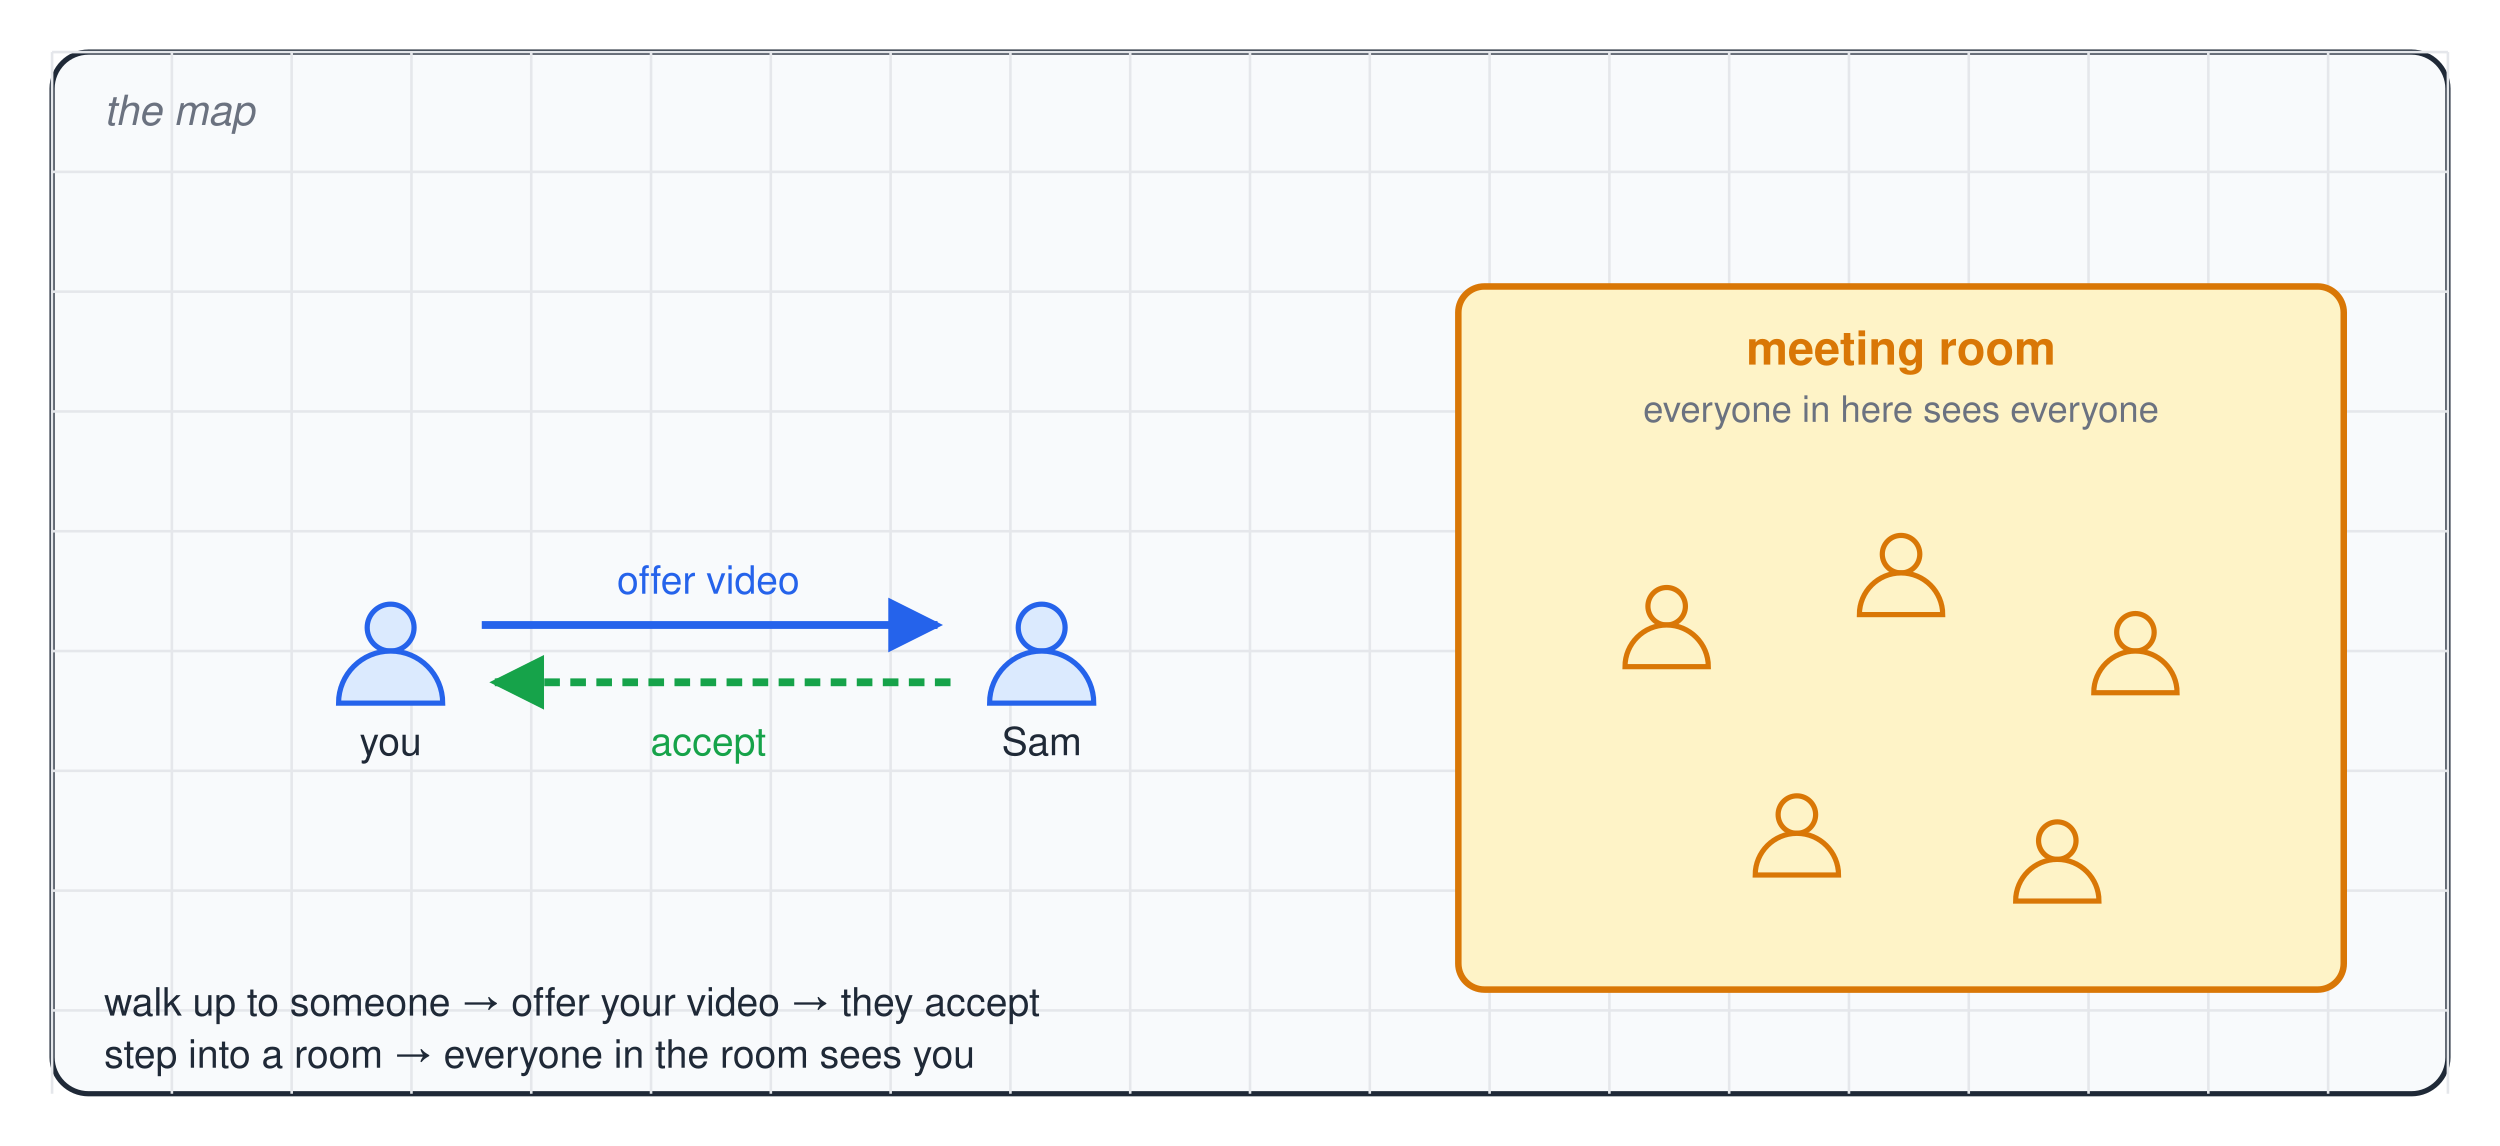
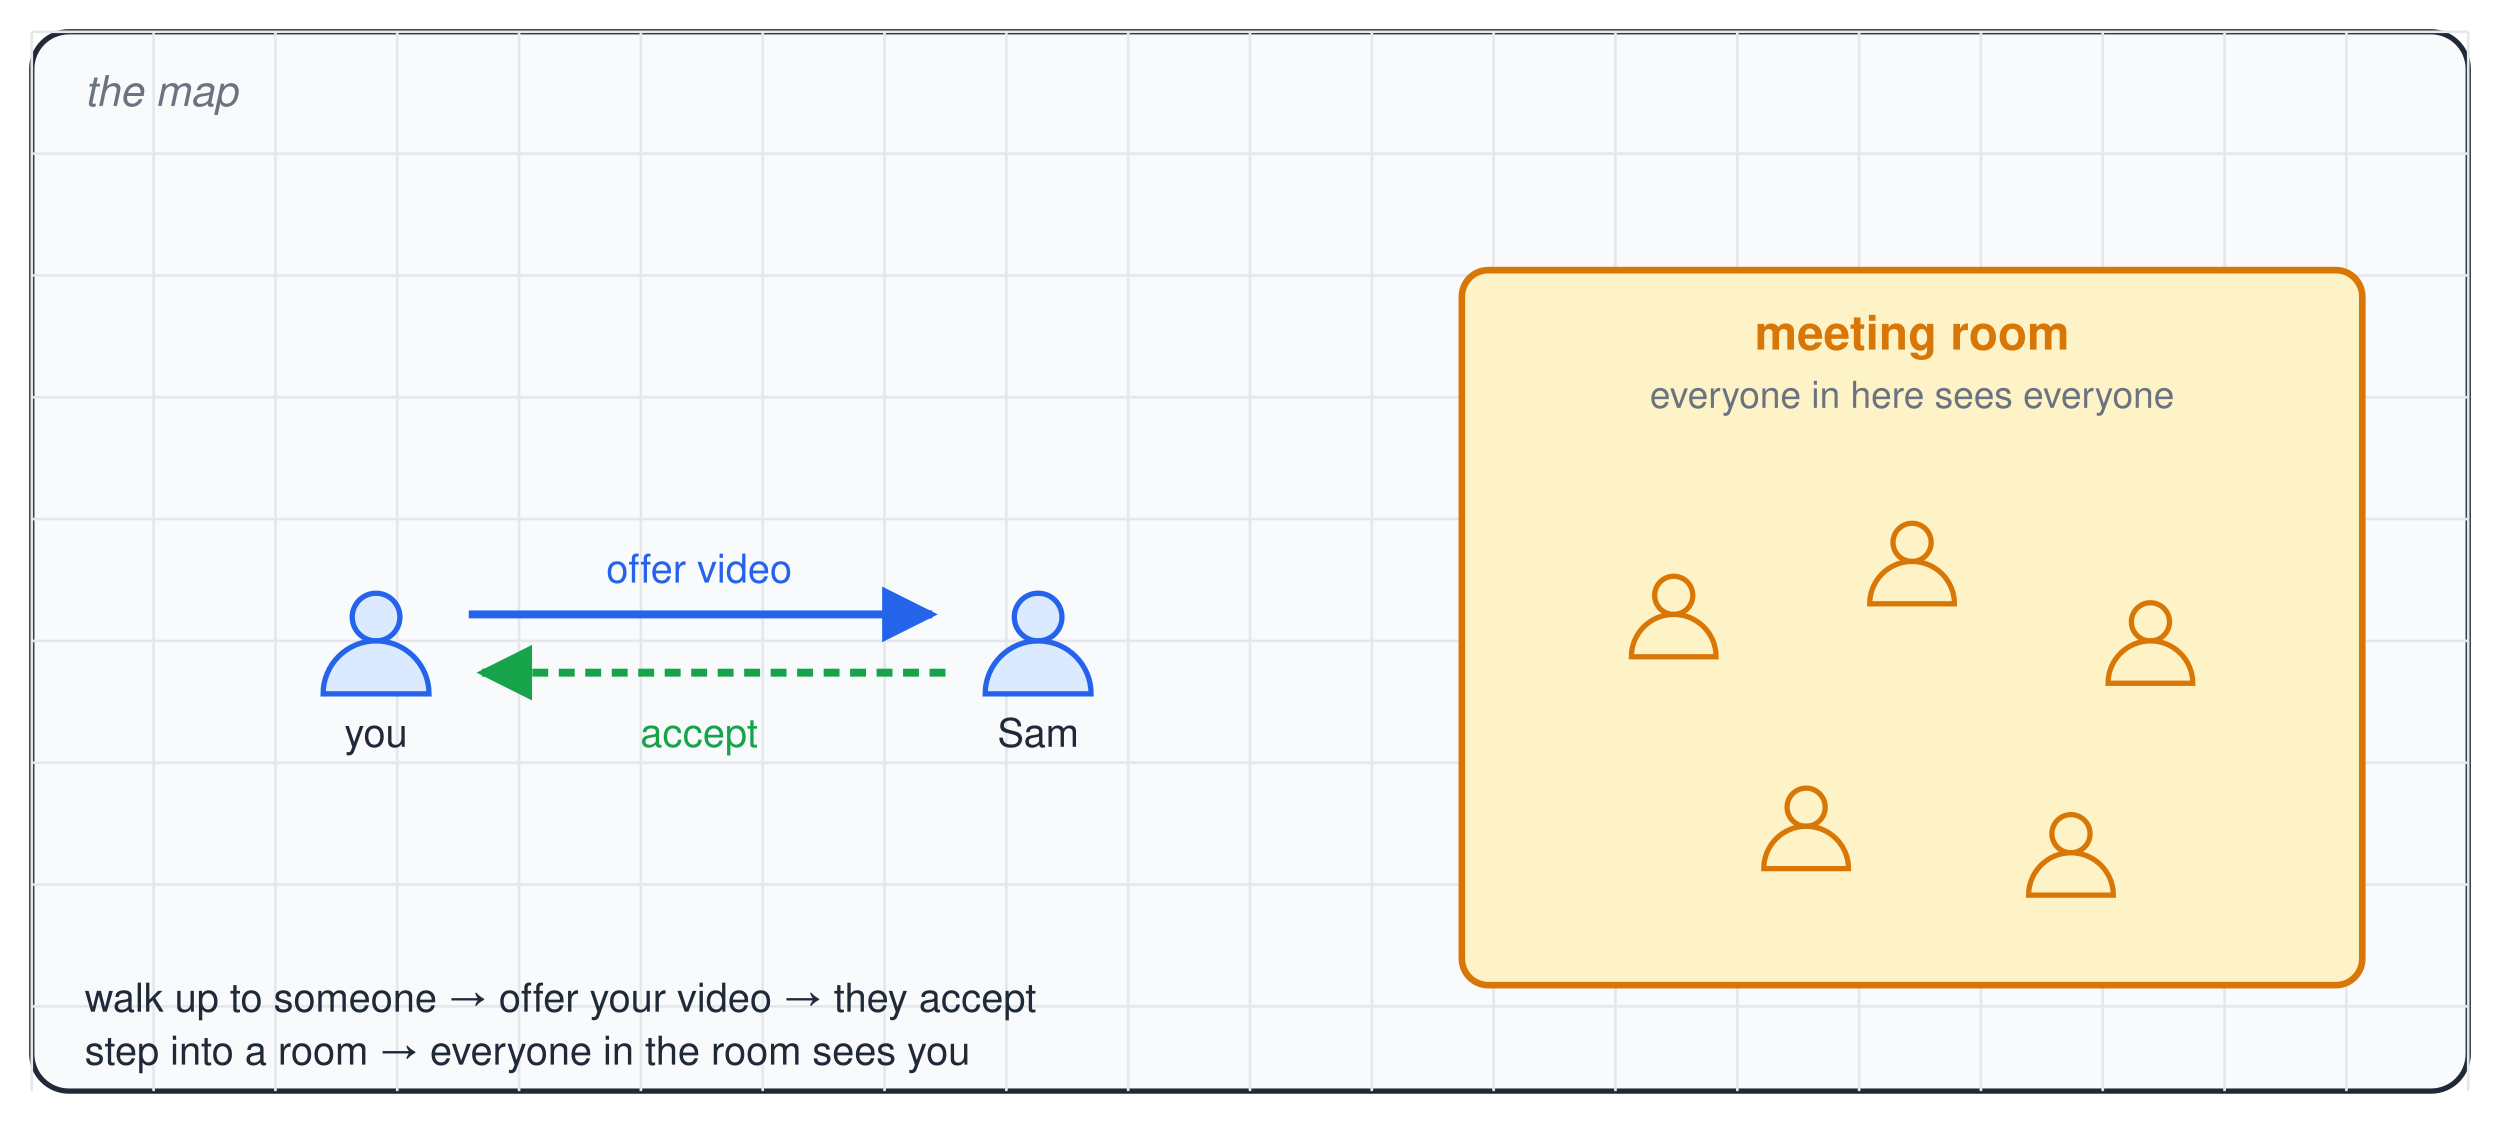
- <svg xmlns="http://www.w3.org/2000/svg" viewBox="0 0 960 440" width="960" height="440" font-family="Helvetica Neue, Helvetica, Arial, sans-serif">
+ <svg xmlns="http://www.w3.org/2000/svg" viewBox="8 8 944 424" width="944" height="424" font-family="Helvetica Neue, Helvetica, Arial, sans-serif">
  <defs>
    <marker id="arr" viewBox="0 0 10 10" refX="9" refY="5" markerWidth="7" markerHeight="7" orient="auto-start-reverse">
      <path d="M0 0L10 5L0 10z" fill="#1f2937" />
    </marker>
    <marker id="arrb" viewBox="0 0 10 10" refX="9" refY="5" markerWidth="7" markerHeight="7" orient="auto-start-reverse">
      <path d="M0 0L10 5L0 10z" fill="#2563eb" />
    </marker>
    <marker id="arrr" viewBox="0 0 10 10" refX="9" refY="5" markerWidth="7" markerHeight="7" orient="auto-start-reverse">
      <path d="M0 0L10 5L0 10z" fill="#dc2626" />
    </marker>
    <marker id="arrg" viewBox="0 0 10 10" refX="9" refY="5" markerWidth="7" markerHeight="7" orient="auto-start-reverse">
      <path d="M0 0L10 5L0 10z" fill="#16a34a" />
    </marker>
    <marker id="arra" viewBox="0 0 10 10" refX="9" refY="5" markerWidth="7" markerHeight="7" orient="auto-start-reverse">
      <path d="M0 0L10 5L0 10z" fill="#d97706" />
    </marker>
    <marker id="arrm" viewBox="0 0 10 10" refX="9" refY="5" markerWidth="7" markerHeight="7" orient="auto-start-reverse">
      <path d="M0 0L10 5L0 10z" fill="#6b7280" />
    </marker>
    <marker id="arrl" viewBox="0 0 10 10" refX="9" refY="5" markerWidth="7" markerHeight="7" orient="auto-start-reverse">
      <path d="M0 0L10 5L0 10z" fill="#cbd5e1" />
    </marker>
  </defs>
  <rect x="20" y="20" width="920" height="400" rx="14" fill="#f8fafc" stroke="#1f2937" stroke-width="2" />
  <line x1="20" y1="20" x2="20" y2="420" stroke="#e5e7eb" stroke-width="1" />
  <line x1="66" y1="20" x2="66" y2="420" stroke="#e5e7eb" stroke-width="1" />
  <line x1="112" y1="20" x2="112" y2="420" stroke="#e5e7eb" stroke-width="1" />
  <line x1="158" y1="20" x2="158" y2="420" stroke="#e5e7eb" stroke-width="1" />
  <line x1="204" y1="20" x2="204" y2="420" stroke="#e5e7eb" stroke-width="1" />
  <line x1="250" y1="20" x2="250" y2="420" stroke="#e5e7eb" stroke-width="1" />
  <line x1="296" y1="20" x2="296" y2="420" stroke="#e5e7eb" stroke-width="1" />
  <line x1="342" y1="20" x2="342" y2="420" stroke="#e5e7eb" stroke-width="1" />
  <line x1="388" y1="20" x2="388" y2="420" stroke="#e5e7eb" stroke-width="1" />
  <line x1="434" y1="20" x2="434" y2="420" stroke="#e5e7eb" stroke-width="1" />
  <line x1="480" y1="20" x2="480" y2="420" stroke="#e5e7eb" stroke-width="1" />
  <line x1="526" y1="20" x2="526" y2="420" stroke="#e5e7eb" stroke-width="1" />
  <line x1="572" y1="20" x2="572" y2="420" stroke="#e5e7eb" stroke-width="1" />
  <line x1="618" y1="20" x2="618" y2="420" stroke="#e5e7eb" stroke-width="1" />
  <line x1="664" y1="20" x2="664" y2="420" stroke="#e5e7eb" stroke-width="1" />
  <line x1="710" y1="20" x2="710" y2="420" stroke="#e5e7eb" stroke-width="1" />
  <line x1="756" y1="20" x2="756" y2="420" stroke="#e5e7eb" stroke-width="1" />
  <line x1="802" y1="20" x2="802" y2="420" stroke="#e5e7eb" stroke-width="1" />
  <line x1="848" y1="20" x2="848" y2="420" stroke="#e5e7eb" stroke-width="1" />
  <line x1="894" y1="20" x2="894" y2="420" stroke="#e5e7eb" stroke-width="1" />
  <line x1="940" y1="20" x2="940" y2="420" stroke="#e5e7eb" stroke-width="1" />
  <line x1="20" y1="20" x2="940" y2="20" stroke="#e5e7eb" stroke-width="1" />
  <line x1="20" y1="66" x2="940" y2="66" stroke="#e5e7eb" stroke-width="1" />
  <line x1="20" y1="112" x2="940" y2="112" stroke="#e5e7eb" stroke-width="1" />
  <line x1="20" y1="158" x2="940" y2="158" stroke="#e5e7eb" stroke-width="1" />
  <line x1="20" y1="204" x2="940" y2="204" stroke="#e5e7eb" stroke-width="1" />
  <line x1="20" y1="250" x2="940" y2="250" stroke="#e5e7eb" stroke-width="1" />
  <line x1="20" y1="296" x2="940" y2="296" stroke="#e5e7eb" stroke-width="1" />
  <line x1="20" y1="342" x2="940" y2="342" stroke="#e5e7eb" stroke-width="1" />
  <line x1="20" y1="388" x2="940" y2="388" stroke="#e5e7eb" stroke-width="1" />
  <text x="40" y="48" font-size="16" fill="#6b7280" text-anchor="start" font-weight="normal" font-style="italic">the map</text>
  <rect x="560" y="110" width="340" height="270" rx="10" fill="#fef3c7" stroke="#d97706" stroke-width="2.5" />
  <text x="730" y="140" font-size="18" fill="#d97706" text-anchor="middle" font-weight="bold" font-style="normal">meeting room</text>
  <text x="730" y="162" font-size="14" fill="#6b7280" text-anchor="middle" font-weight="normal" font-style="normal">everyone in here sees everyone</text>
  <circle cx="640" cy="232.8" r="7.2" fill="#fef3c7" stroke="#d97706" stroke-width="2" />
  <path d="M624 256 a16 16 0 0 1 32 0 z" fill="#fef3c7" stroke="#d97706" stroke-width="2" />
  <circle cx="730" cy="212.8" r="7.2" fill="#fef3c7" stroke="#d97706" stroke-width="2" />
  <path d="M714 236 a16 16 0 0 1 32 0 z" fill="#fef3c7" stroke="#d97706" stroke-width="2" />
  <circle cx="820" cy="242.8" r="7.2" fill="#fef3c7" stroke="#d97706" stroke-width="2" />
  <path d="M804 266 a16 16 0 0 1 32 0 z" fill="#fef3c7" stroke="#d97706" stroke-width="2" />
  <circle cx="690" cy="312.8" r="7.2" fill="#fef3c7" stroke="#d97706" stroke-width="2" />
  <path d="M674 336 a16 16 0 0 1 32 0 z" fill="#fef3c7" stroke="#d97706" stroke-width="2" />
  <circle cx="790" cy="322.8" r="7.2" fill="#fef3c7" stroke="#d97706" stroke-width="2" />
  <path d="M774 346 a16 16 0 0 1 32 0 z" fill="#fef3c7" stroke="#d97706" stroke-width="2" />
  <circle cx="150" cy="241.0" r="9.0" fill="#dbeafe" stroke="#2563eb" stroke-width="2" />
  <path d="M130 270 a20 20 0 0 1 40 0 z" fill="#dbeafe" stroke="#2563eb" stroke-width="2" />
  <text x="150" y="290" font-size="15" fill="#1f2937" text-anchor="middle" font-weight="normal" font-style="normal">you</text>
  <circle cx="400" cy="241.0" r="9.0" fill="#dbeafe" stroke="#2563eb" stroke-width="2" />
  <path d="M380 270 a20 20 0 0 1 40 0 z" fill="#dbeafe" stroke="#2563eb" stroke-width="2" />
  <text x="400" y="290" font-size="15" fill="#1f2937" text-anchor="middle" font-weight="normal" font-style="normal">Sam</text>
  <line x1="185" y1="240" x2="360" y2="240" stroke="#2563eb" stroke-width="3" marker-end="url(#arrb)" />
  <text x="272" y="228" font-size="15" fill="#2563eb" text-anchor="middle" font-weight="normal" font-style="normal">offer video</text>
  <line x1="365" y1="262" x2="190" y2="262" stroke="#16a34a" stroke-width="3" stroke-dasharray="6 4" marker-end="url(#arrg)" />
  <text x="272" y="290" font-size="15" fill="#16a34a" text-anchor="middle" font-weight="normal" font-style="normal">accept</text>
  <text x="40" y="390" font-size="15" fill="#1f2937" text-anchor="start" font-weight="normal" font-style="normal">walk up to someone → offer your video → they accept</text>
  <text x="40" y="410" font-size="15" fill="#1f2937" text-anchor="start" font-weight="normal" font-style="normal">step into a room → everyone in the room sees you</text>
</svg>
